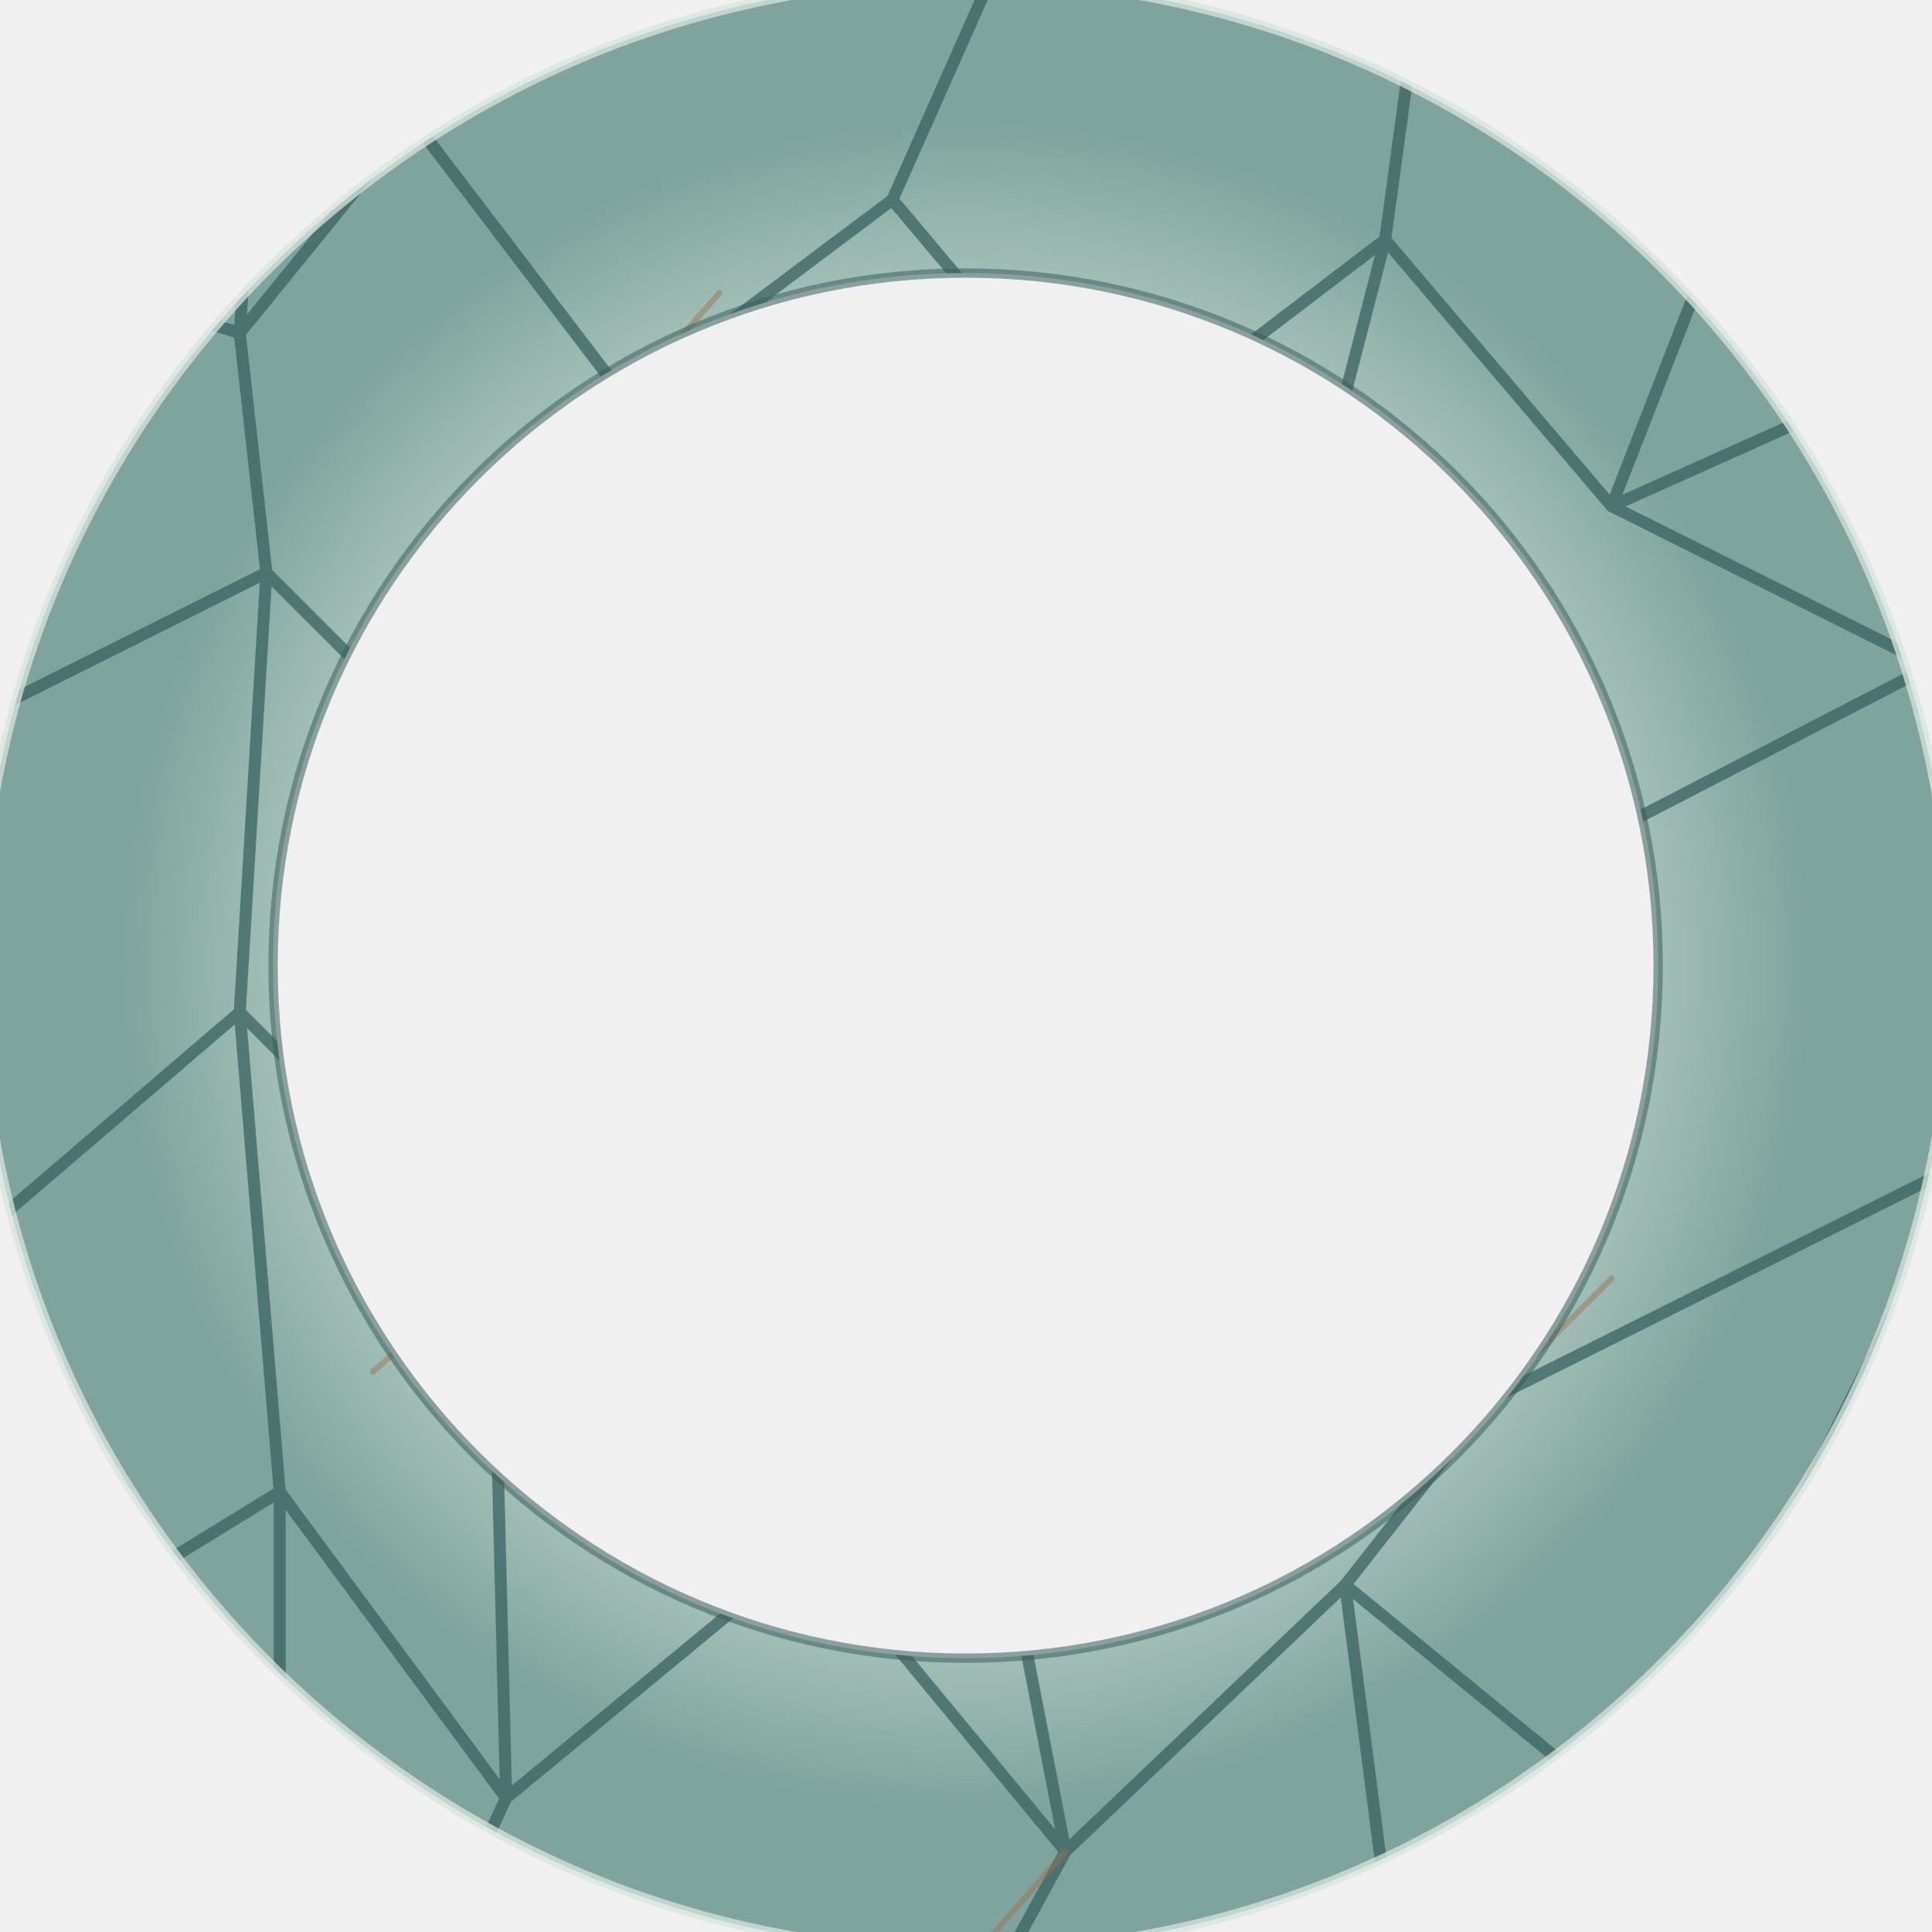
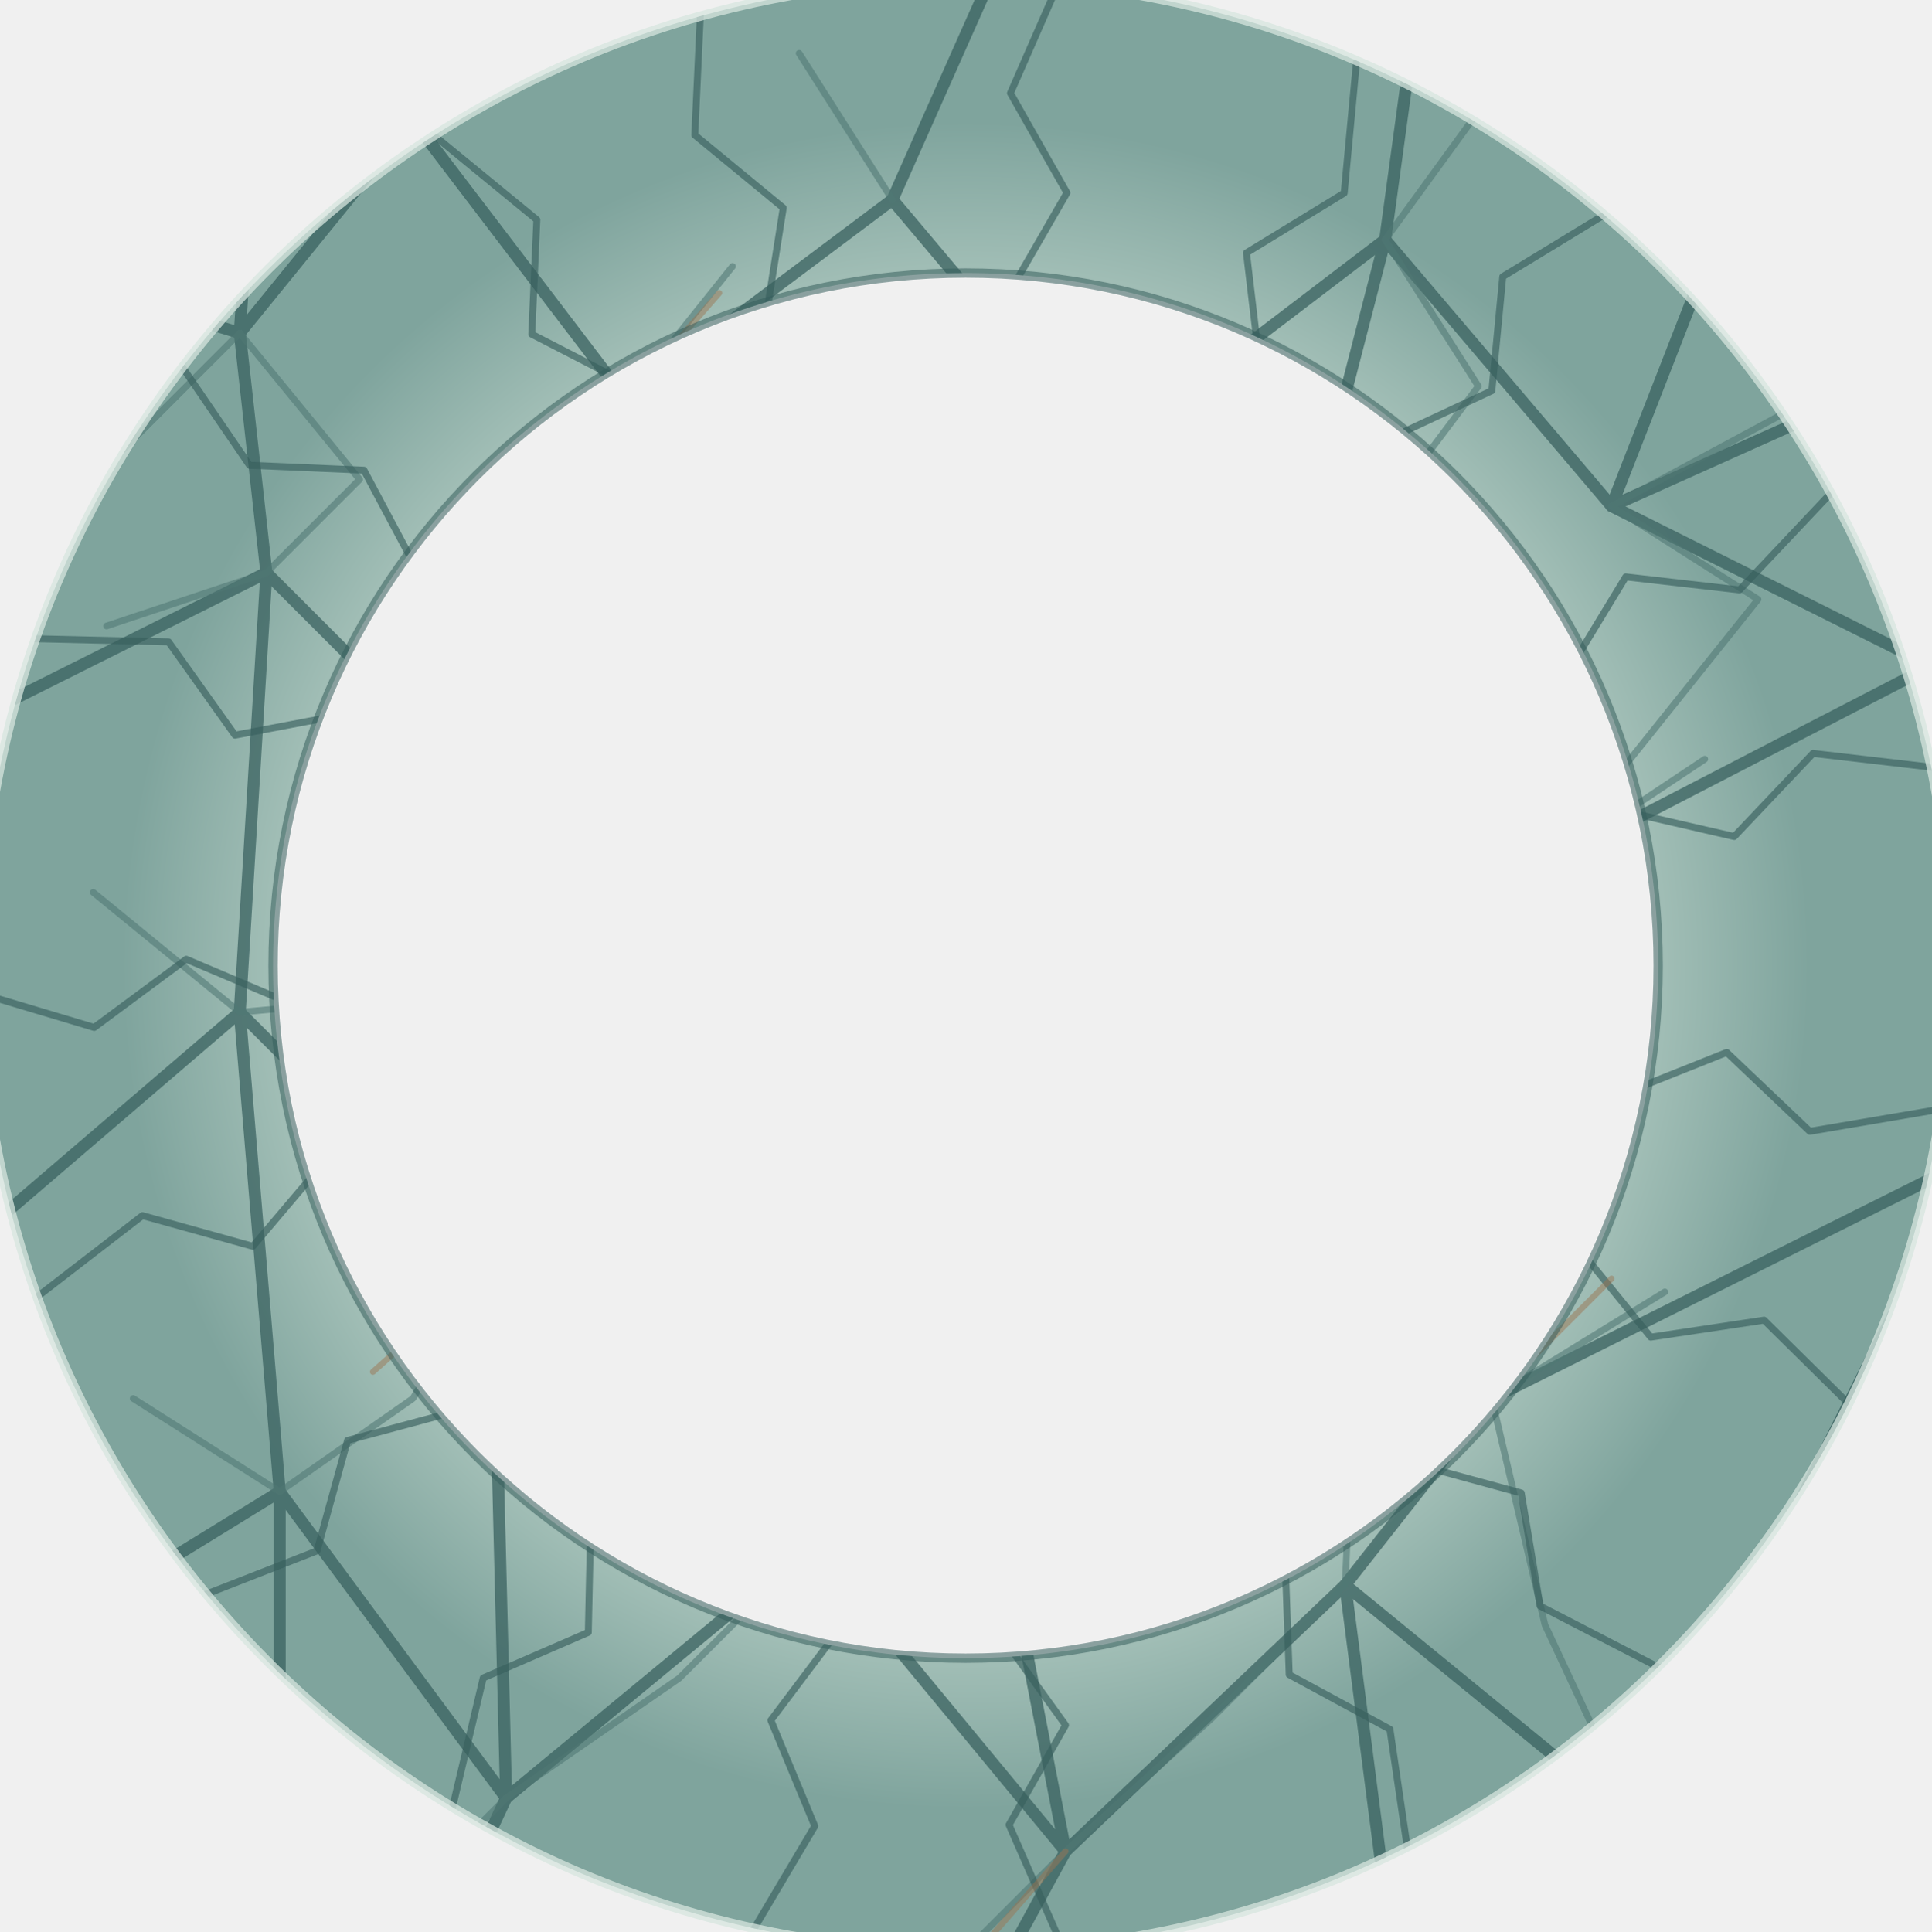
<svg xmlns="http://www.w3.org/2000/svg" width="145" height="145" viewBox="0 0 145 145" fill="none">
  <defs>
    <radialGradient id="celadon">
      <stop offset="0" stop-color="#dce9e4" />
      <stop offset=".7" stop-color="#b9d0c7" />
      <stop offset="1" stop-color="#7fa49d" />
    </radialGradient>
    <mask id="ring">
      <circle cx="72.5" cy="72.5" r="63" stroke="#fff" stroke-width="22" />
    </mask>
  </defs>
  <circle cx="72.5" cy="72.5" r="63" stroke="url(#celadon)" stroke-width="22" />
  <g mask="url(#ring)" stroke-linecap="round" stroke-linejoin="round">
    <g stroke="#365e5d" stroke-width=".9" opacity=".72">
      <path d="M-5 18L18 25L31 9L47 30L67 15L83 34L104 18L121 38L150 25" />
      <path d="M-4 55L20 43L39 62L57 46L75 70L96 49L116 65L145 50" />
      <path d="M-3 94L18 76L37 95L54 80L73 103L92 82L112 105L148 87" />
      <path d="M-5 128L21 112L38 135L61 116L80 139L101 119L123 137L150 120" />
      <path d="M20-5L18 25L20 43L18 76L21 112L21 150M47-4L31 9L47 30L39 62L37 95L38 135L31 150M75-3L67 15L83 34L75 70L73 103L80 139L74 150M107-4L104 18L96 49L92 82L112 105L101 119L105 150M137-3L121 38L145 50L148 87L123 137L137 150" />
    </g>
+     <g stroke="#4f7774" stroke-width=".5" opacity=".58">
+       <path d="M18 25L7 36M31 9L38 1M47 30L55 20M67 15L60 4M83 34L92 26M104 18L112 7M121 38L134 31" />
+       <path d="M20 43L8 47M39 62L29 69M57 46L50 37M75 70L84 59M96 49L91 38M116 65L128 57" />
+       <path d="M18 76L7 67M37 95L27 87M54 80L61 70M73 103L64 112M92 82L101 73M112 105L125 97" />
+       <path d="M21 112L10 105M38 135L28 145M61 116L53 106M80 139L70 149M101 119L109 109M123 137L135 127" />
+       <path d="M18 25L27 36L20 43M47 30L39 42L39 62M83 34L72 45L75 70M104 18L111 29L96 49M121 38L132 45L116 65" />
+       <path d="M18 76L29 75L37 95M54 80L45 72L39 62M73 103L82 93L92 82M112 105L102 96L101 119M21 112L31 105L37 95M61 116L51 126L38 135M80 139L91 129L101 119M123 137L116 122L112 105" />
+     </g>
+     <g fill="none" stroke="#365e5d" stroke-width=".52" opacity=".64">
+       <path d="M72.5-4L69 7L74 14L70 23" transform="rotate(6 72.5 72.5)" />
+       <path d="M72.5-3L76 8L71 15L75 22" transform="rotate(23 72.5 72.5)" />
+       <path d="M72.5-4L69 7L74 14L70 23" transform="rotate(41 72.5 72.5)" />
+       <path d="M72.5-3L76 8L71 15L75 22" transform="rotate(61 72.5 72.5)" />
+       <path d="M72.5-4L69 7L74 14L70 23" transform="rotate(79 72.5 72.5)" />
+       <path d="M72.5-3L76 8L71 15L75 22" transform="rotate(98 72.5 72.5)" />
+       <path d="M72.5-4L69 7L74 14L70 23" transform="rotate(117 72.5 72.5)" />
+       <path d="M72.5-3L76 8L71 15L75 22" transform="rotate(135 72.5 72.5)" />
+       <path d="M72.5-4L69 7L74 14L70 23" transform="rotate(154 72.5 72.5)" />
+       <path d="M72.5-3L76 8L71 15L75 22" transform="rotate(174 72.5 72.5)" />
+       <path d="M72.5-4L69 7L74 14L70 23" transform="rotate(193 72.5 72.5)" />
+       <path d="M72.5-3L76 8L71 15L75 22" transform="rotate(211 72.5 72.5)" />
+       <path d="M72.5-4L69 7L74 14L70 23" transform="rotate(231 72.5 72.5)" />
+       <path d="M72.5-3L76 8L71 15L75 22" transform="rotate(250 72.5 72.5)" />
+       <path d="M72.5-4L69 7L74 14L70 23" transform="rotate(269 72.5 72.5)" />
+       <path d="M72.5-3L76 8L71 15L75 22" transform="rotate(289 72.5 72.5)" />
+       <path d="M72.5-4L69 7L74 14L70 23" transform="rotate(308 72.5 72.5)" />
+       <path d="M72.5-3L76 8L71 15L75 22" transform="rotate(327 72.5 72.5)" />
+       <path d="M72.5-4L69 7L74 14L70 23" transform="rotate(345 72.5 72.5)" />
+     </g>
    <g stroke="#9b7250" stroke-width=".45" opacity=".48">
      <path d="M31 9L24 2M47 30L54 22M39 62L29 57M75 70L84 62M37 95L28 103M73 103L66 114M112 105L121 96M80 139L73 147M123 137L132 129" />
    </g>
  </g>
  <circle cx="72.5" cy="72.5" r="52" stroke="#365e5d" stroke-width=".7" opacity=".55" />
  <circle cx="72.5" cy="72.5" r="74" stroke="#d7e6df" stroke-width=".7" opacity=".75" />
</svg>
